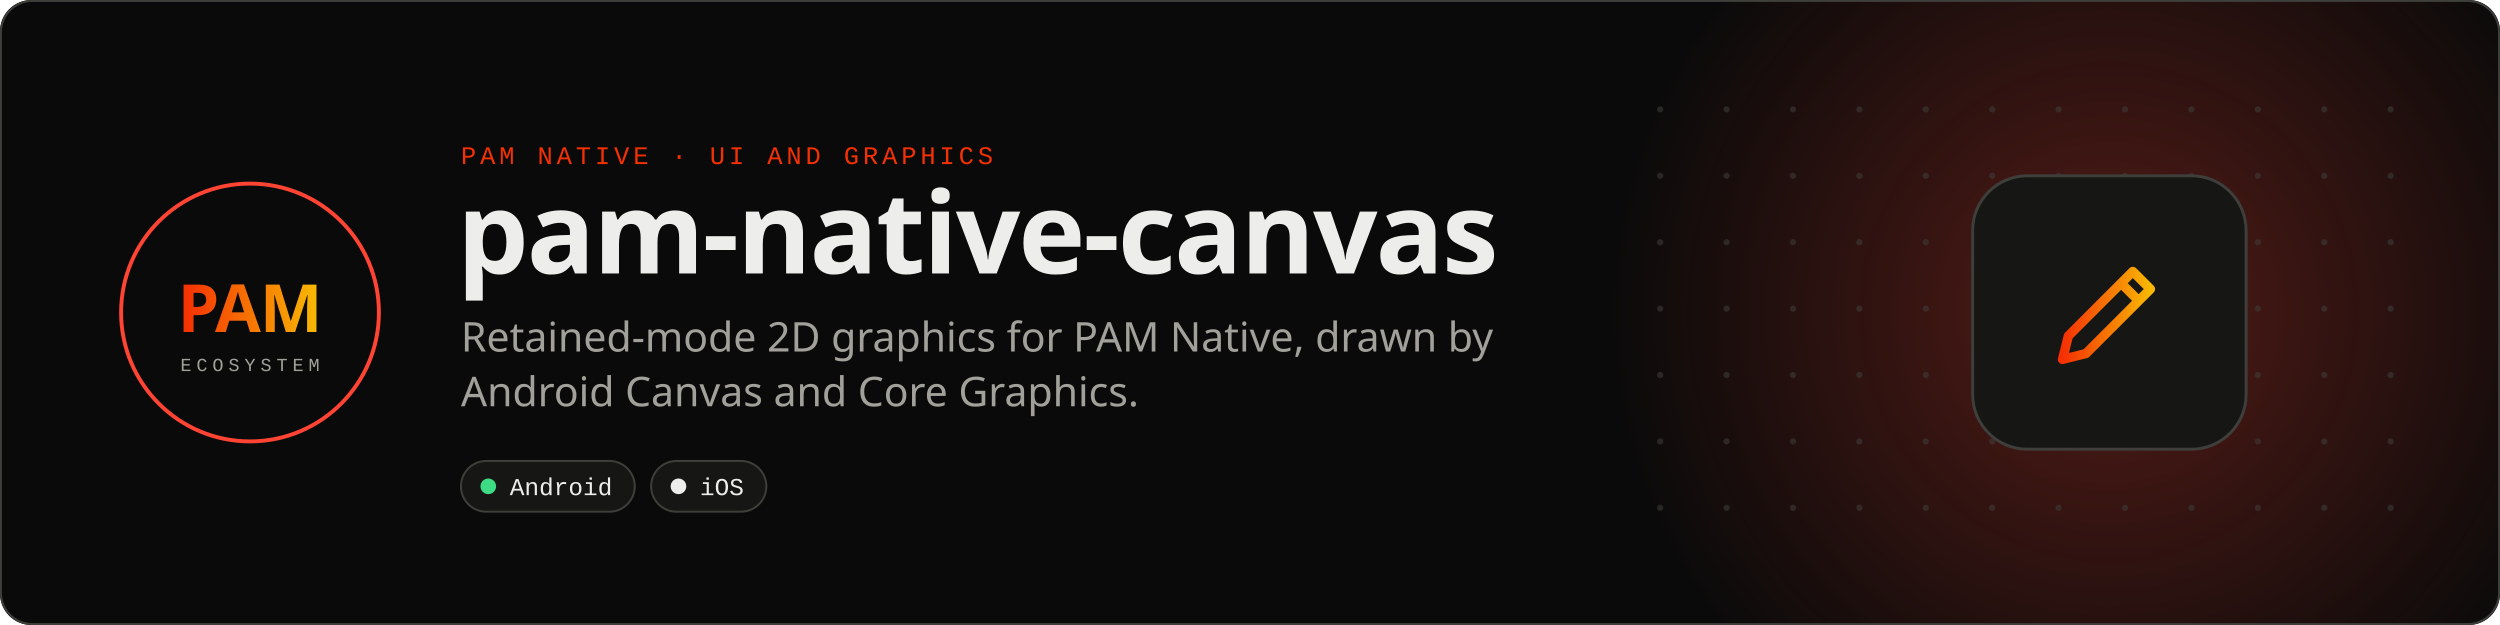
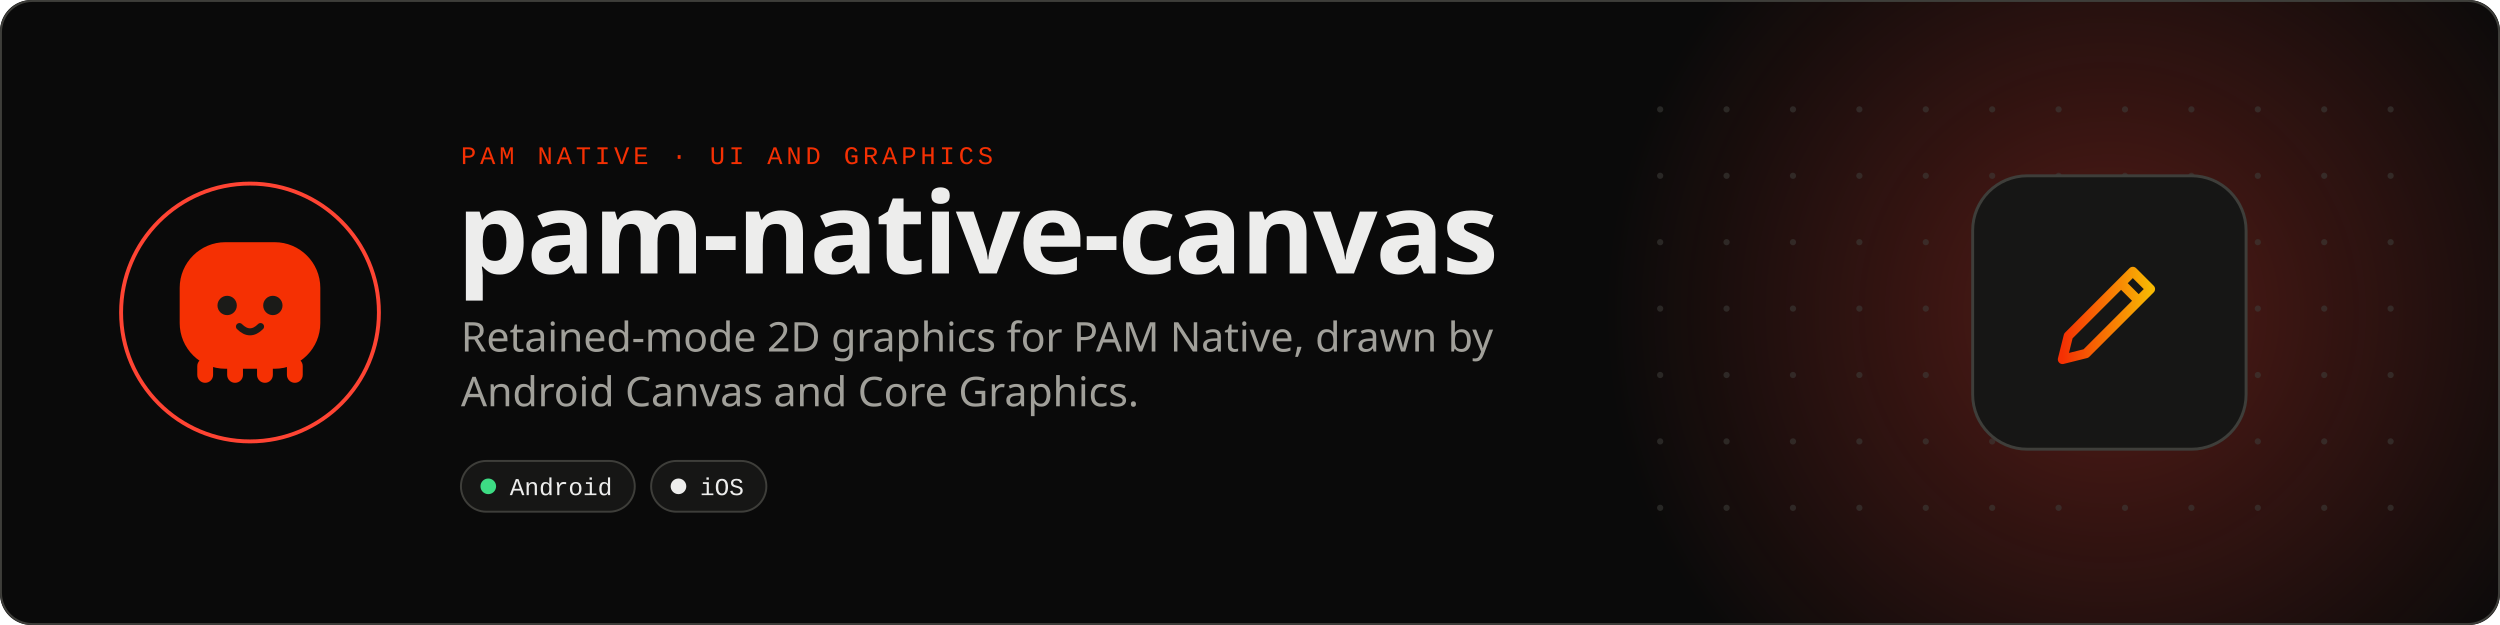
<svg xmlns="http://www.w3.org/2000/svg" viewBox="0 0 1280 320" width="1280" height="320" role="img" aria-label="pam-native-canvas: Retained-mode 2D graphics for PAM Native, drawn by Android Canvas and Core Graphics.">
  <defs>
    <linearGradient id="pg" x1="0" y1="0" x2="1" y2="0">
      <stop offset="0" stop-color="#f53003" />
      <stop offset="1" stop-color="#f8b803" />
    </linearGradient>
    <radialGradient id="gl">
      <stop offset="0" stop-color="#ff4433" stop-opacity=".30" />
      <stop offset="1" stop-color="#ff4433" stop-opacity="0" />
    </radialGradient>
    <clipPath id="cl">
      <rect width="1280" height="320" rx="16" />
    </clipPath>
  </defs>
  <g clip-path="url(#cl)">
    <rect width="1280" height="320" fill="#0a0a0a" />
    <circle cx="1080" cy="160" r="260" fill="url(#gl)" />
    <g fill="#3e3e3a" opacity=".55">
      <circle cx="850" cy="56" r="1.6" />
      <circle cx="850" cy="90" r="1.6" />
      <circle cx="850" cy="124" r="1.6" />
      <circle cx="850" cy="158" r="1.6" />
      <circle cx="850" cy="192" r="1.6" />
      <circle cx="850" cy="226" r="1.6" />
      <circle cx="850" cy="260" r="1.6" />
      <circle cx="884" cy="56" r="1.6" />
      <circle cx="884" cy="90" r="1.6" />
      <circle cx="884" cy="124" r="1.6" />
      <circle cx="884" cy="158" r="1.6" />
      <circle cx="884" cy="192" r="1.6" />
      <circle cx="884" cy="226" r="1.6" />
      <circle cx="884" cy="260" r="1.6" />
      <circle cx="918" cy="56" r="1.6" />
      <circle cx="918" cy="90" r="1.6" />
      <circle cx="918" cy="124" r="1.6" />
      <circle cx="918" cy="158" r="1.6" />
      <circle cx="918" cy="192" r="1.6" />
      <circle cx="918" cy="226" r="1.6" />
      <circle cx="918" cy="260" r="1.6" />
      <circle cx="952" cy="56" r="1.6" />
      <circle cx="952" cy="90" r="1.6" />
      <circle cx="952" cy="124" r="1.6" />
      <circle cx="952" cy="158" r="1.6" />
      <circle cx="952" cy="192" r="1.6" />
      <circle cx="952" cy="226" r="1.6" />
      <circle cx="952" cy="260" r="1.6" />
      <circle cx="986" cy="56" r="1.6" />
      <circle cx="986" cy="90" r="1.6" />
      <circle cx="986" cy="124" r="1.6" />
      <circle cx="986" cy="158" r="1.6" />
      <circle cx="986" cy="192" r="1.6" />
      <circle cx="986" cy="226" r="1.6" />
      <circle cx="986" cy="260" r="1.6" />
      <circle cx="1020" cy="56" r="1.6" />
      <circle cx="1020" cy="90" r="1.6" />
      <circle cx="1020" cy="124" r="1.6" />
      <circle cx="1020" cy="158" r="1.6" />
      <circle cx="1020" cy="192" r="1.6" />
      <circle cx="1020" cy="226" r="1.6" />
      <circle cx="1020" cy="260" r="1.6" />
      <circle cx="1054" cy="56" r="1.6" />
      <circle cx="1054" cy="90" r="1.6" />
      <circle cx="1054" cy="124" r="1.6" />
      <circle cx="1054" cy="158" r="1.6" />
      <circle cx="1054" cy="192" r="1.6" />
      <circle cx="1054" cy="226" r="1.6" />
      <circle cx="1054" cy="260" r="1.6" />
      <circle cx="1088" cy="56" r="1.6" />
      <circle cx="1088" cy="90" r="1.6" />
      <circle cx="1088" cy="124" r="1.6" />
      <circle cx="1088" cy="158" r="1.6" />
      <circle cx="1088" cy="192" r="1.6" />
      <circle cx="1088" cy="226" r="1.6" />
      <circle cx="1088" cy="260" r="1.6" />
      <circle cx="1122" cy="56" r="1.6" />
      <circle cx="1122" cy="90" r="1.6" />
      <circle cx="1122" cy="124" r="1.6" />
      <circle cx="1122" cy="158" r="1.6" />
      <circle cx="1122" cy="192" r="1.6" />
      <circle cx="1122" cy="226" r="1.6" />
      <circle cx="1122" cy="260" r="1.6" />
      <circle cx="1156" cy="56" r="1.6" />
      <circle cx="1156" cy="90" r="1.6" />
      <circle cx="1156" cy="124" r="1.6" />
      <circle cx="1156" cy="158" r="1.6" />
      <circle cx="1156" cy="192" r="1.6" />
      <circle cx="1156" cy="226" r="1.6" />
      <circle cx="1156" cy="260" r="1.6" />
      <circle cx="1190" cy="56" r="1.6" />
      <circle cx="1190" cy="90" r="1.6" />
      <circle cx="1190" cy="124" r="1.6" />
      <circle cx="1190" cy="158" r="1.6" />
      <circle cx="1190" cy="192" r="1.6" />
      <circle cx="1190" cy="226" r="1.6" />
      <circle cx="1190" cy="260" r="1.6" />
      <circle cx="1224" cy="56" r="1.6" />
      <circle cx="1224" cy="90" r="1.6" />
      <circle cx="1224" cy="124" r="1.6" />
      <circle cx="1224" cy="158" r="1.6" />
      <circle cx="1224" cy="192" r="1.6" />
      <circle cx="1224" cy="226" r="1.6" />
      <circle cx="1224" cy="260" r="1.6" />
    </g>
  </g>
  <rect x=".5" y=".5" width="1279" height="319" rx="16" fill="none" stroke="#3e3e3a" />
  <circle cx="128" cy="160" r="66" fill="#0a0a0a" stroke="#ff4433" stroke-width="2" />
  <circle cx="128" cy="160" r="66" fill="none" stroke="#ff4433">
    <animate attributeName="r" values="66;92" dur="3s" repeatCount="indefinite" />
    <animate attributeName="stroke-opacity" values=".5;0" dur="3s" repeatCount="indefinite" />
  </circle>
-   <text x="128" y="170" text-anchor="middle" font-family="-apple-system, BlinkMacSystemFont, 'Segoe UI', 'Noto Sans', Helvetica, Arial, sans-serif" font-weight="700" font-size="34" letter-spacing="-.5" fill="url(#pg)">PAM</text>
-   <text x="128" y="190" text-anchor="middle" font-family="ui-monospace, SFMono-Regular, 'SF Mono', Menlo, Consolas, 'Liberation Mono', monospace" font-size="9.5" letter-spacing="2.5" fill="#a1a09a">ECOSYSTEM</text>
+   <g transform="translate(74 104.2) scale(.9)">
+     <rect x="30" y="88" width="9" height="14" rx="4.5" fill="#f53003" />
+     <rect x="47" y="88" width="9" height="14" rx="4.5" fill="#f53003" />
+     <rect x="64" y="88" width="9" height="14" rx="4.5" fill="#f53003" />
+     <rect x="81" y="88" width="9" height="14" rx="4.5" fill="#f53003" />
+     <rect x="20" y="22" width="80" height="72" rx="26" fill="#f53003" />
+     <circle cx="47" cy="58" r="5.5" fill="#1b1b18" />
+     <circle cx="73" cy="58" r="5.5" fill="#1b1b18" />
+     <path d="M54 70q6 6 12 0" stroke="#1b1b18" stroke-width="4" stroke-linecap="round" fill="none" />
+   </g>
  <text x="236" y="84" font-family="ui-monospace, SFMono-Regular, 'SF Mono', Menlo, Consolas, 'Liberation Mono', monospace" font-size="13" letter-spacing="2" fill="#f53003">PAM NATIVE · UI AND GRAPHICS</text>
  <text x="234" y="140" font-family="-apple-system, BlinkMacSystemFont, 'Segoe UI', 'Noto Sans', Helvetica, Arial, sans-serif" font-weight="700" font-size="58" letter-spacing="-1" fill="#ededec">pam-native-canvas</text>
  <text x="236" y="180" font-family="-apple-system, BlinkMacSystemFont, 'Segoe UI', 'Noto Sans', Helvetica, Arial, sans-serif" font-size="21" fill="#a1a09a">Retained-mode 2D graphics for PAM Native, drawn by</text>
  <text x="236" y="208" font-family="-apple-system, BlinkMacSystemFont, 'Segoe UI', 'Noto Sans', Helvetica, Arial, sans-serif" font-size="21" fill="#a1a09a">Android Canvas and Core Graphics.</text>
  <rect x="236" y="236" width="89" height="26" rx="13" fill="#161615" stroke="#3e3e3a" />
  <circle cx="250" cy="249" r="4" fill="#3ddc84" />
  <text x="261" y="253.5" font-family="ui-monospace, SFMono-Regular, 'SF Mono', Menlo, Consolas, 'Liberation Mono', monospace" font-size="12.5" fill="#ededec">Android</text>
  <rect x="333.375" y="236" width="59" height="26" rx="13" fill="#161615" stroke="#3e3e3a" />
  <circle cx="347.375" cy="249" r="4" fill="#ededec" />
  <text x="358.375" y="253.5" font-family="ui-monospace, SFMono-Regular, 'SF Mono', Menlo, Consolas, 'Liberation Mono', monospace" font-size="12.5" fill="#ededec">iOS</text>
  <rect x="1010" y="90" width="140" height="140" rx="28" fill="#161615" stroke="#3e3e3a" stroke-width="1.5" />
  <g transform="translate(1044 124) scale(3)" fill="none" stroke="url(#pg)" stroke-width="1.6" stroke-linecap="round" stroke-linejoin="round">
    <path d="M4 20l4-1 11-11-3-3L5 16zM14 7l3 3" />
  </g>
</svg>
